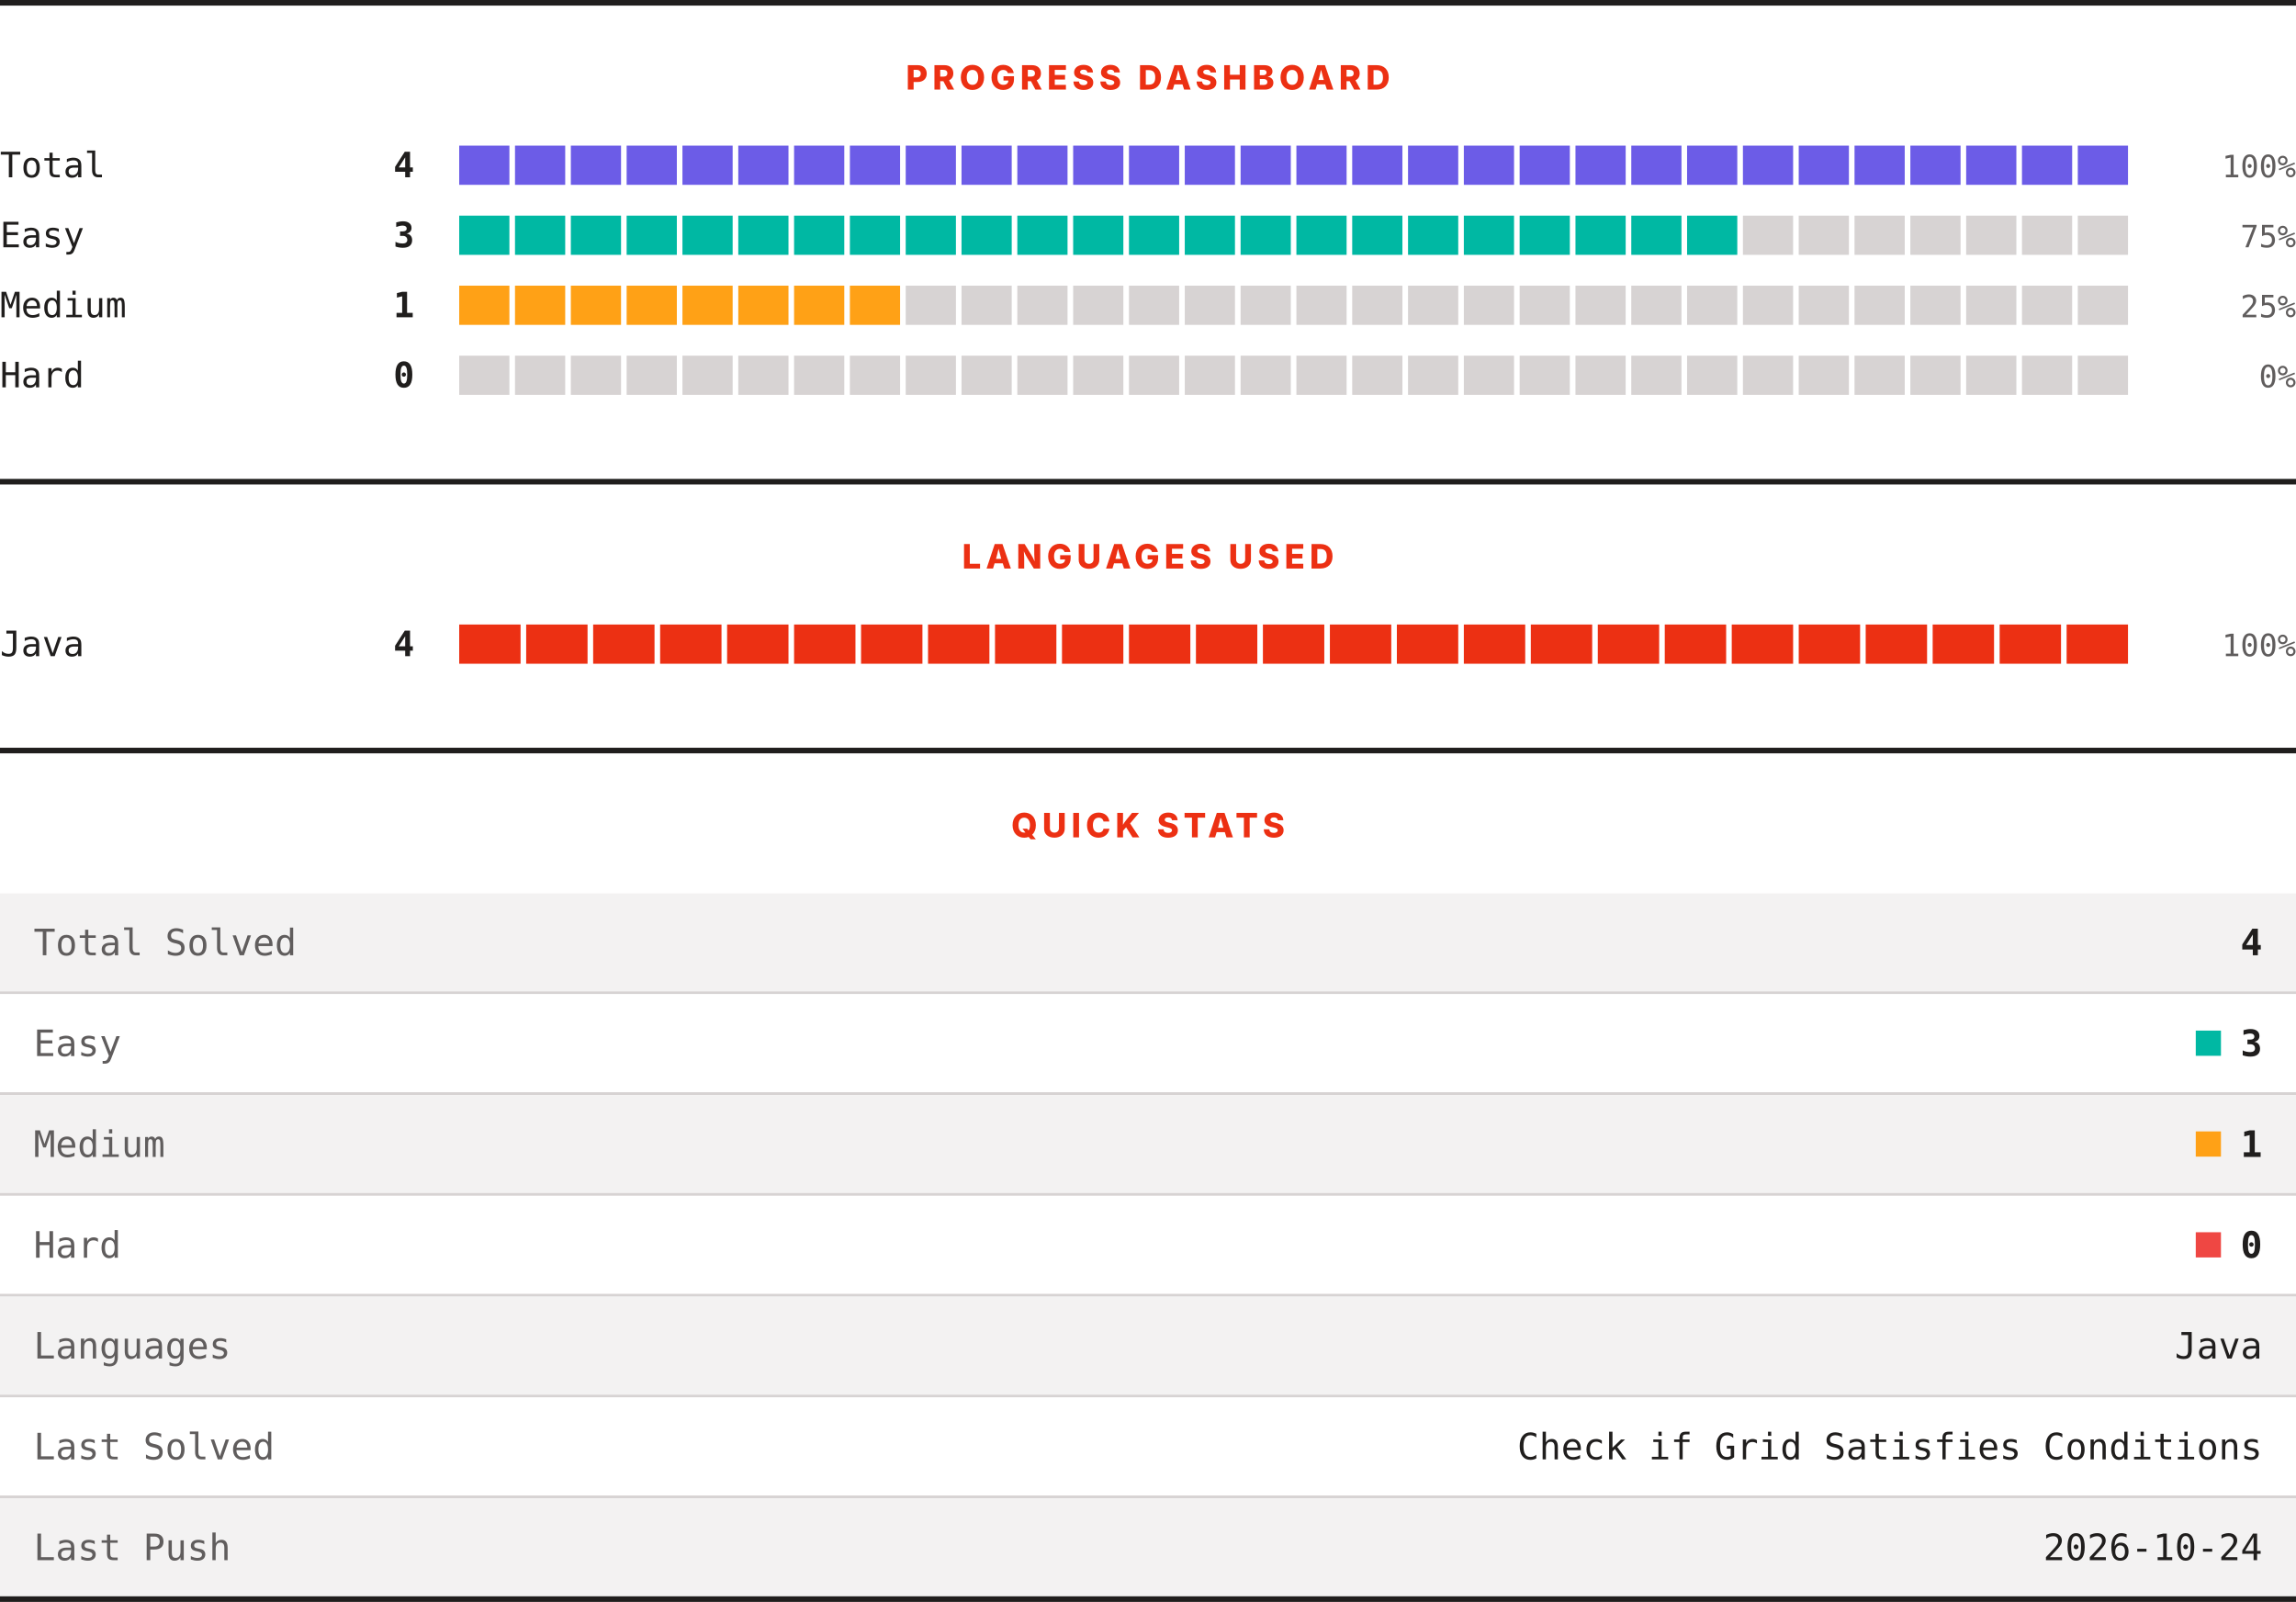
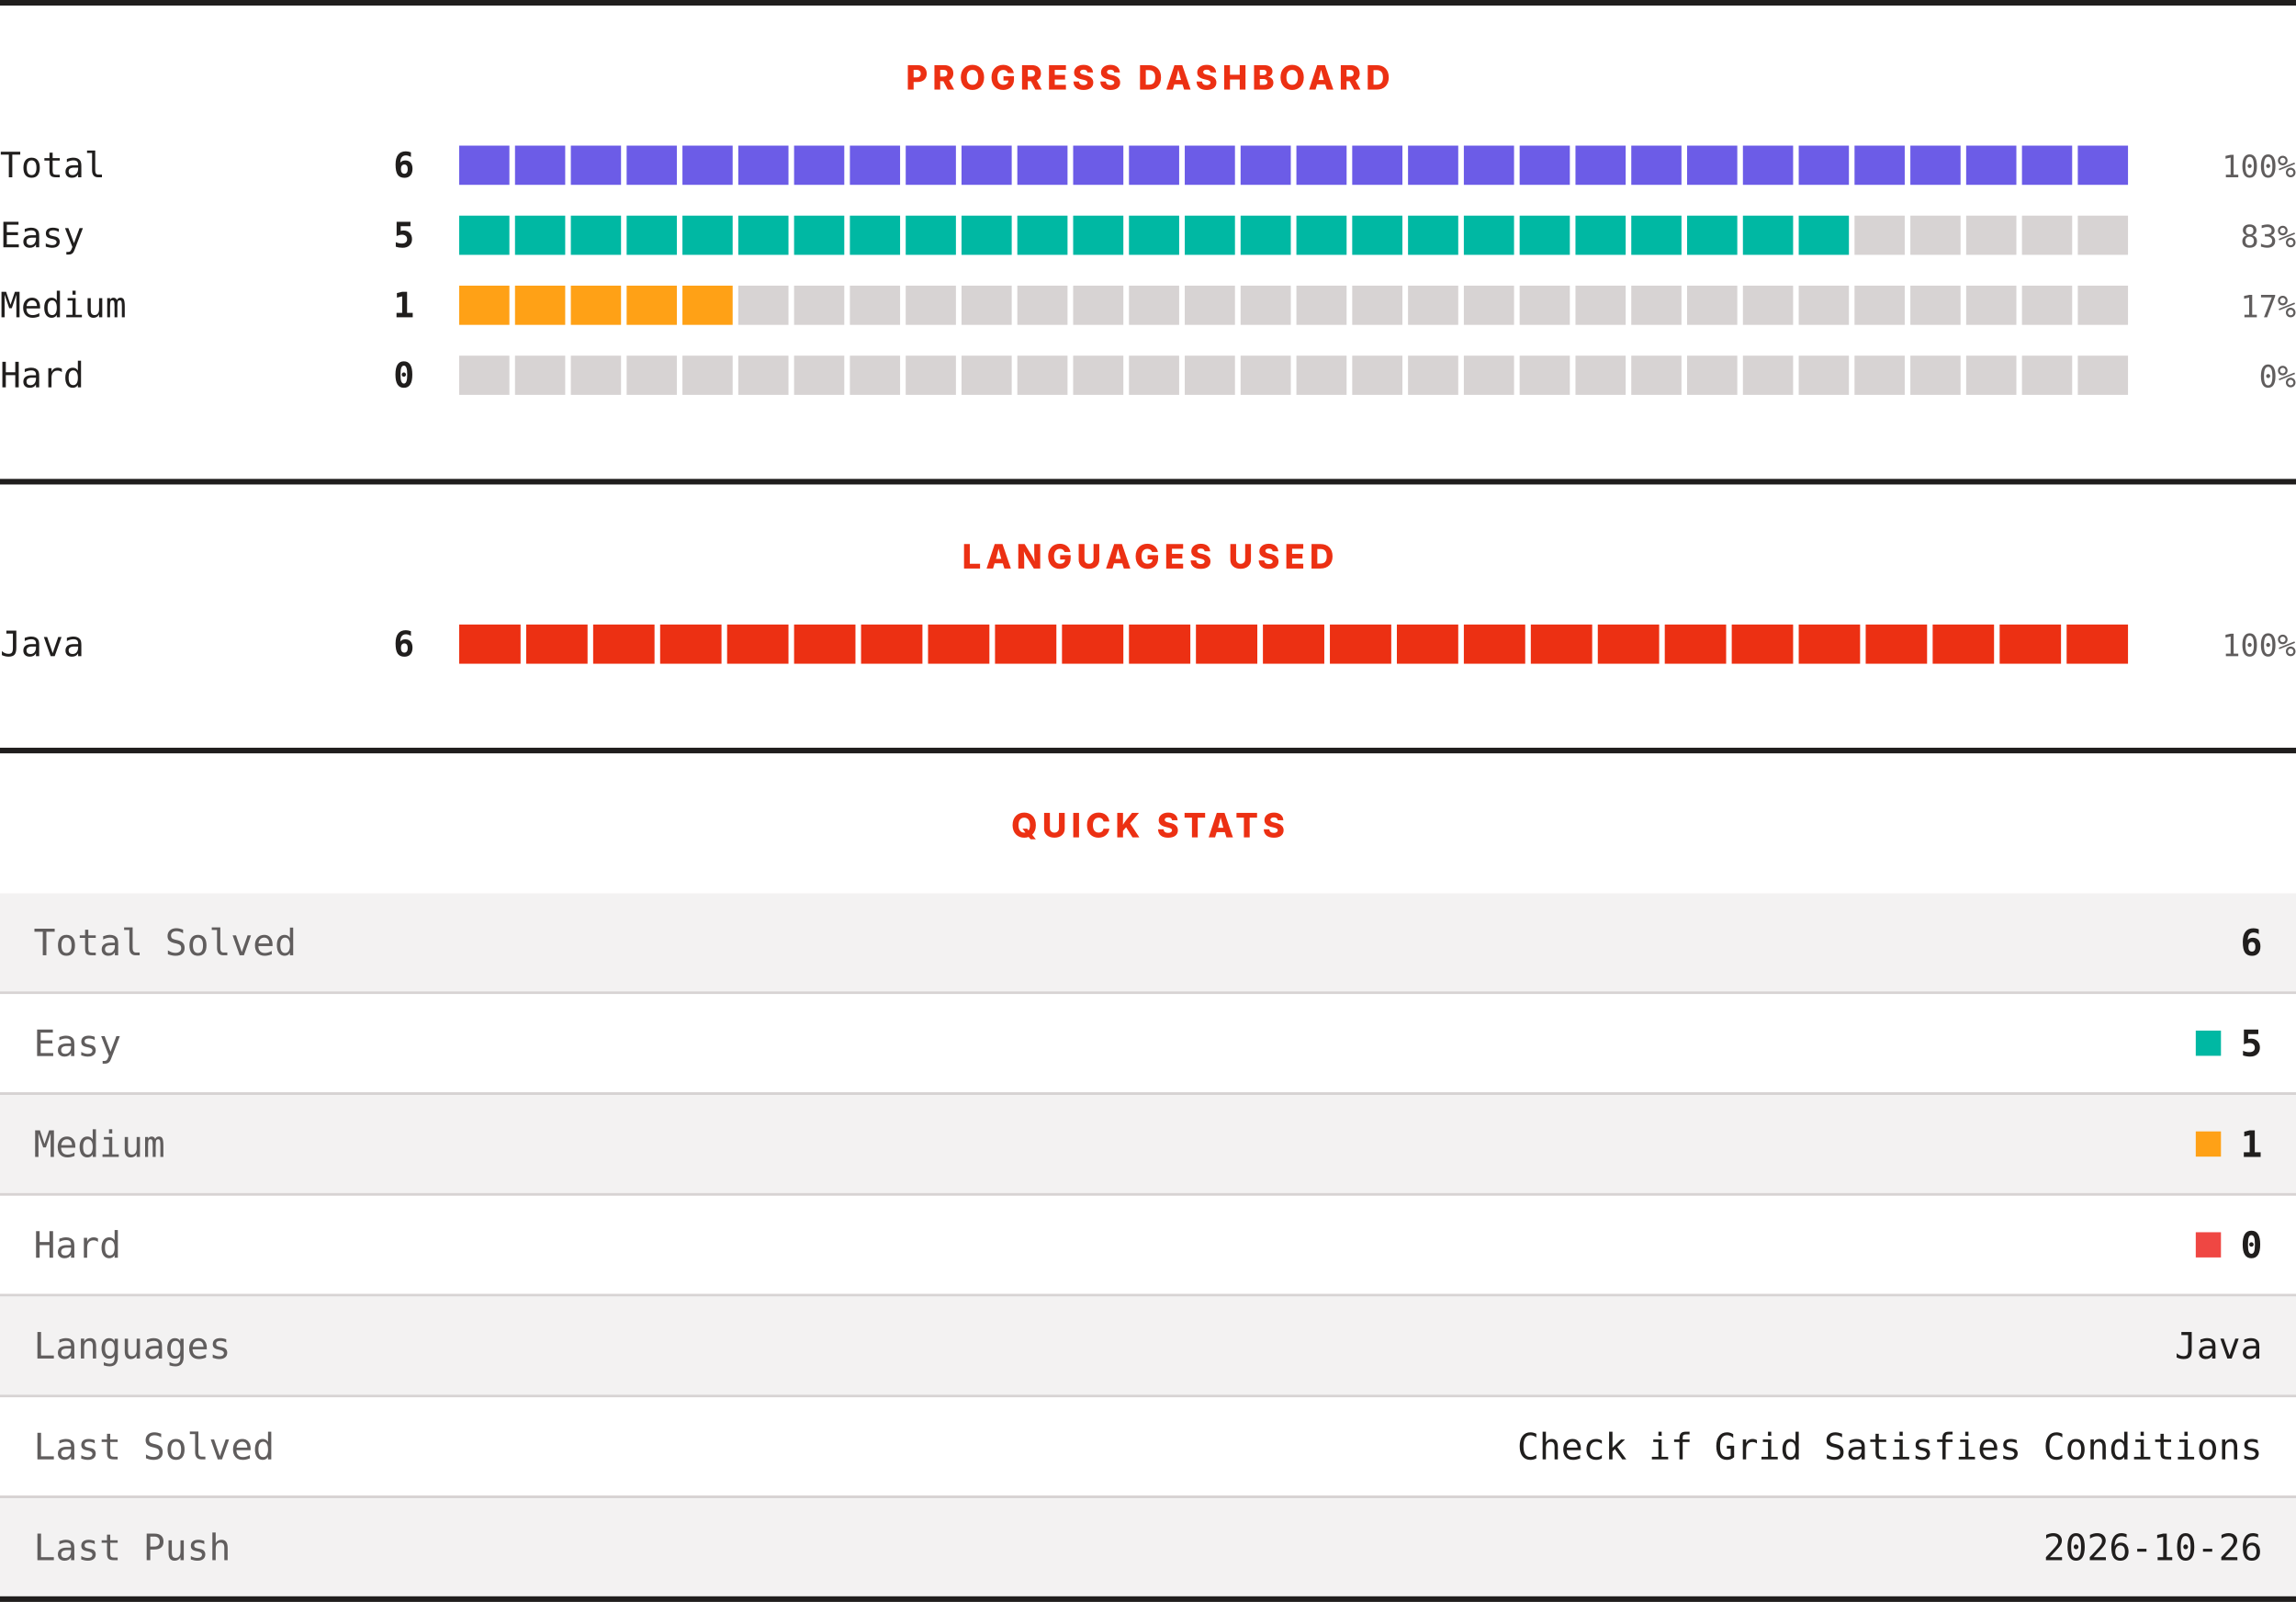
<svg xmlns="http://www.w3.org/2000/svg" width="820" height="572" viewBox="0 0 820 572" role="img" aria-label="LeetCode progress, languages and quick stats">
  <rect width="820" height="572" fill="#ffffff" />
  <rect x="0" y="0" width="820" height="2" fill="#201e1d" />
  <text x="410" y="32" text-anchor="middle" font-family="Archivo, system-ui, -apple-system, Segoe UI, sans-serif" font-size="12" font-weight="800" letter-spacing="1.68" fill="#ec3013">PROGRESS DASHBOARD</text>
  <text x="0" y="63.3" font-family="ui-monospace, SFMono-Regular, Menlo, Consolas, monospace" font-size="12.5" fill="#201e1d">Total</text>
-   <text x="148" y="63.3" text-anchor="end" font-family="ui-monospace, SFMono-Regular, Menlo, Consolas, monospace" font-size="12.5" font-weight="700" fill="#201e1d">4</text>
+   <text x="148" y="63.3" text-anchor="end" font-family="ui-monospace, SFMono-Regular, Menlo, Consolas, monospace" font-size="12.5" font-weight="700" fill="#201e1d">6</text>
  <rect x="164.00" y="52" width="17.93" height="14" fill="#6c5ce7" />
  <rect x="183.93" y="52" width="17.93" height="14" fill="#6c5ce7" />
  <rect x="203.87" y="52" width="17.93" height="14" fill="#6c5ce7" />
  <rect x="223.80" y="52" width="17.93" height="14" fill="#6c5ce7" />
  <rect x="243.73" y="52" width="17.93" height="14" fill="#6c5ce7" />
  <rect x="263.67" y="52" width="17.93" height="14" fill="#6c5ce7" />
  <rect x="283.60" y="52" width="17.93" height="14" fill="#6c5ce7" />
  <rect x="303.53" y="52" width="17.93" height="14" fill="#6c5ce7" />
  <rect x="323.47" y="52" width="17.93" height="14" fill="#6c5ce7" />
  <rect x="343.40" y="52" width="17.93" height="14" fill="#6c5ce7" />
  <rect x="363.33" y="52" width="17.93" height="14" fill="#6c5ce7" />
  <rect x="383.27" y="52" width="17.93" height="14" fill="#6c5ce7" />
  <rect x="403.20" y="52" width="17.93" height="14" fill="#6c5ce7" />
  <rect x="423.13" y="52" width="17.93" height="14" fill="#6c5ce7" />
  <rect x="443.07" y="52" width="17.93" height="14" fill="#6c5ce7" />
  <rect x="463.00" y="52" width="17.93" height="14" fill="#6c5ce7" />
  <rect x="482.93" y="52" width="17.93" height="14" fill="#6c5ce7" />
  <rect x="502.87" y="52" width="17.93" height="14" fill="#6c5ce7" />
  <rect x="522.80" y="52" width="17.93" height="14" fill="#6c5ce7" />
  <rect x="542.73" y="52" width="17.93" height="14" fill="#6c5ce7" />
  <rect x="562.67" y="52" width="17.93" height="14" fill="#6c5ce7" />
  <rect x="582.60" y="52" width="17.93" height="14" fill="#6c5ce7" />
  <rect x="602.53" y="52" width="17.93" height="14" fill="#6c5ce7" />
  <rect x="622.47" y="52" width="17.93" height="14" fill="#6c5ce7" />
  <rect x="642.40" y="52" width="17.93" height="14" fill="#6c5ce7" />
  <rect x="662.33" y="52" width="17.93" height="14" fill="#6c5ce7" />
  <rect x="682.27" y="52" width="17.93" height="14" fill="#6c5ce7" />
  <rect x="702.20" y="52" width="17.93" height="14" fill="#6c5ce7" />
  <rect x="722.13" y="52" width="17.93" height="14" fill="#6c5ce7" />
  <rect x="742.07" y="52" width="17.93" height="14" fill="#6c5ce7" />
  <text x="820" y="63.3" text-anchor="end" font-family="ui-monospace, SFMono-Regular, Menlo, Consolas, monospace" font-size="11" fill="#605d5d">100%</text>
  <text x="0" y="88.3" font-family="ui-monospace, SFMono-Regular, Menlo, Consolas, monospace" font-size="12.5" fill="#201e1d">Easy</text>
-   <text x="148" y="88.3" text-anchor="end" font-family="ui-monospace, SFMono-Regular, Menlo, Consolas, monospace" font-size="12.5" font-weight="700" fill="#201e1d">3</text>
+   <text x="148" y="88.3" text-anchor="end" font-family="ui-monospace, SFMono-Regular, Menlo, Consolas, monospace" font-size="12.5" font-weight="700" fill="#201e1d">5</text>
  <rect x="164.00" y="77" width="17.93" height="14" fill="#00b8a3" />
  <rect x="183.93" y="77" width="17.93" height="14" fill="#00b8a3" />
  <rect x="203.87" y="77" width="17.93" height="14" fill="#00b8a3" />
  <rect x="223.80" y="77" width="17.93" height="14" fill="#00b8a3" />
  <rect x="243.73" y="77" width="17.93" height="14" fill="#00b8a3" />
  <rect x="263.67" y="77" width="17.93" height="14" fill="#00b8a3" />
  <rect x="283.60" y="77" width="17.93" height="14" fill="#00b8a3" />
  <rect x="303.53" y="77" width="17.93" height="14" fill="#00b8a3" />
  <rect x="323.47" y="77" width="17.93" height="14" fill="#00b8a3" />
  <rect x="343.40" y="77" width="17.93" height="14" fill="#00b8a3" />
  <rect x="363.33" y="77" width="17.93" height="14" fill="#00b8a3" />
  <rect x="383.27" y="77" width="17.93" height="14" fill="#00b8a3" />
  <rect x="403.20" y="77" width="17.93" height="14" fill="#00b8a3" />
  <rect x="423.13" y="77" width="17.93" height="14" fill="#00b8a3" />
  <rect x="443.07" y="77" width="17.93" height="14" fill="#00b8a3" />
  <rect x="463.00" y="77" width="17.93" height="14" fill="#00b8a3" />
  <rect x="482.93" y="77" width="17.93" height="14" fill="#00b8a3" />
  <rect x="502.87" y="77" width="17.93" height="14" fill="#00b8a3" />
  <rect x="522.80" y="77" width="17.93" height="14" fill="#00b8a3" />
  <rect x="542.73" y="77" width="17.93" height="14" fill="#00b8a3" />
  <rect x="562.67" y="77" width="17.93" height="14" fill="#00b8a3" />
  <rect x="582.60" y="77" width="17.93" height="14" fill="#00b8a3" />
  <rect x="602.53" y="77" width="17.93" height="14" fill="#00b8a3" />
-   <rect x="622.47" y="77" width="17.93" height="14" fill="#d7d3d3" />
-   <rect x="642.40" y="77" width="17.93" height="14" fill="#d7d3d3" />
+   <rect x="622.47" y="77" width="17.93" height="14" fill="#00b8a3" />
+   <rect x="642.40" y="77" width="17.93" height="14" fill="#00b8a3" />
  <rect x="662.33" y="77" width="17.93" height="14" fill="#d7d3d3" />
  <rect x="682.27" y="77" width="17.93" height="14" fill="#d7d3d3" />
  <rect x="702.20" y="77" width="17.93" height="14" fill="#d7d3d3" />
  <rect x="722.13" y="77" width="17.93" height="14" fill="#d7d3d3" />
  <rect x="742.07" y="77" width="17.93" height="14" fill="#d7d3d3" />
-   <text x="820" y="88.3" text-anchor="end" font-family="ui-monospace, SFMono-Regular, Menlo, Consolas, monospace" font-size="11" fill="#605d5d">75%</text>
+   <text x="820" y="88.3" text-anchor="end" font-family="ui-monospace, SFMono-Regular, Menlo, Consolas, monospace" font-size="11" fill="#605d5d">83%</text>
  <text x="0" y="113.3" font-family="ui-monospace, SFMono-Regular, Menlo, Consolas, monospace" font-size="12.5" fill="#201e1d">Medium</text>
  <text x="148" y="113.3" text-anchor="end" font-family="ui-monospace, SFMono-Regular, Menlo, Consolas, monospace" font-size="12.5" font-weight="700" fill="#201e1d">1</text>
  <rect x="164.00" y="102" width="17.93" height="14" fill="#ffa116" />
  <rect x="183.93" y="102" width="17.93" height="14" fill="#ffa116" />
  <rect x="203.87" y="102" width="17.93" height="14" fill="#ffa116" />
  <rect x="223.80" y="102" width="17.93" height="14" fill="#ffa116" />
  <rect x="243.73" y="102" width="17.93" height="14" fill="#ffa116" />
-   <rect x="263.67" y="102" width="17.93" height="14" fill="#ffa116" />
-   <rect x="283.60" y="102" width="17.93" height="14" fill="#ffa116" />
-   <rect x="303.53" y="102" width="17.93" height="14" fill="#ffa116" />
+   <rect x="263.67" y="102" width="17.93" height="14" fill="#d7d3d3" />
+   <rect x="283.60" y="102" width="17.93" height="14" fill="#d7d3d3" />
+   <rect x="303.53" y="102" width="17.93" height="14" fill="#d7d3d3" />
  <rect x="323.47" y="102" width="17.93" height="14" fill="#d7d3d3" />
  <rect x="343.40" y="102" width="17.93" height="14" fill="#d7d3d3" />
  <rect x="363.33" y="102" width="17.93" height="14" fill="#d7d3d3" />
  <rect x="383.27" y="102" width="17.93" height="14" fill="#d7d3d3" />
  <rect x="403.20" y="102" width="17.93" height="14" fill="#d7d3d3" />
  <rect x="423.13" y="102" width="17.93" height="14" fill="#d7d3d3" />
  <rect x="443.07" y="102" width="17.93" height="14" fill="#d7d3d3" />
  <rect x="463.00" y="102" width="17.93" height="14" fill="#d7d3d3" />
  <rect x="482.93" y="102" width="17.93" height="14" fill="#d7d3d3" />
  <rect x="502.87" y="102" width="17.93" height="14" fill="#d7d3d3" />
  <rect x="522.80" y="102" width="17.93" height="14" fill="#d7d3d3" />
  <rect x="542.73" y="102" width="17.93" height="14" fill="#d7d3d3" />
  <rect x="562.67" y="102" width="17.93" height="14" fill="#d7d3d3" />
  <rect x="582.60" y="102" width="17.93" height="14" fill="#d7d3d3" />
  <rect x="602.53" y="102" width="17.93" height="14" fill="#d7d3d3" />
  <rect x="622.47" y="102" width="17.93" height="14" fill="#d7d3d3" />
  <rect x="642.40" y="102" width="17.93" height="14" fill="#d7d3d3" />
  <rect x="662.33" y="102" width="17.93" height="14" fill="#d7d3d3" />
  <rect x="682.27" y="102" width="17.93" height="14" fill="#d7d3d3" />
  <rect x="702.20" y="102" width="17.93" height="14" fill="#d7d3d3" />
  <rect x="722.13" y="102" width="17.93" height="14" fill="#d7d3d3" />
  <rect x="742.07" y="102" width="17.93" height="14" fill="#d7d3d3" />
-   <text x="820" y="113.3" text-anchor="end" font-family="ui-monospace, SFMono-Regular, Menlo, Consolas, monospace" font-size="11" fill="#605d5d">25%</text>
+   <text x="820" y="113.3" text-anchor="end" font-family="ui-monospace, SFMono-Regular, Menlo, Consolas, monospace" font-size="11" fill="#605d5d">17%</text>
  <text x="0" y="138.3" font-family="ui-monospace, SFMono-Regular, Menlo, Consolas, monospace" font-size="12.5" fill="#201e1d">Hard</text>
  <text x="148" y="138.3" text-anchor="end" font-family="ui-monospace, SFMono-Regular, Menlo, Consolas, monospace" font-size="12.5" font-weight="700" fill="#201e1d">0</text>
  <rect x="164.00" y="127" width="17.93" height="14" fill="#d7d3d3" />
  <rect x="183.93" y="127" width="17.93" height="14" fill="#d7d3d3" />
  <rect x="203.87" y="127" width="17.93" height="14" fill="#d7d3d3" />
  <rect x="223.80" y="127" width="17.93" height="14" fill="#d7d3d3" />
  <rect x="243.73" y="127" width="17.93" height="14" fill="#d7d3d3" />
  <rect x="263.67" y="127" width="17.93" height="14" fill="#d7d3d3" />
  <rect x="283.60" y="127" width="17.93" height="14" fill="#d7d3d3" />
  <rect x="303.53" y="127" width="17.93" height="14" fill="#d7d3d3" />
  <rect x="323.47" y="127" width="17.93" height="14" fill="#d7d3d3" />
  <rect x="343.40" y="127" width="17.93" height="14" fill="#d7d3d3" />
  <rect x="363.33" y="127" width="17.93" height="14" fill="#d7d3d3" />
  <rect x="383.27" y="127" width="17.93" height="14" fill="#d7d3d3" />
  <rect x="403.20" y="127" width="17.93" height="14" fill="#d7d3d3" />
  <rect x="423.13" y="127" width="17.93" height="14" fill="#d7d3d3" />
  <rect x="443.07" y="127" width="17.93" height="14" fill="#d7d3d3" />
  <rect x="463.00" y="127" width="17.93" height="14" fill="#d7d3d3" />
  <rect x="482.93" y="127" width="17.93" height="14" fill="#d7d3d3" />
  <rect x="502.87" y="127" width="17.93" height="14" fill="#d7d3d3" />
  <rect x="522.80" y="127" width="17.93" height="14" fill="#d7d3d3" />
  <rect x="542.73" y="127" width="17.93" height="14" fill="#d7d3d3" />
  <rect x="562.67" y="127" width="17.93" height="14" fill="#d7d3d3" />
  <rect x="582.60" y="127" width="17.93" height="14" fill="#d7d3d3" />
  <rect x="602.53" y="127" width="17.93" height="14" fill="#d7d3d3" />
  <rect x="622.47" y="127" width="17.93" height="14" fill="#d7d3d3" />
  <rect x="642.40" y="127" width="17.93" height="14" fill="#d7d3d3" />
  <rect x="662.33" y="127" width="17.93" height="14" fill="#d7d3d3" />
  <rect x="682.27" y="127" width="17.93" height="14" fill="#d7d3d3" />
  <rect x="702.20" y="127" width="17.93" height="14" fill="#d7d3d3" />
  <rect x="722.13" y="127" width="17.93" height="14" fill="#d7d3d3" />
  <rect x="742.07" y="127" width="17.93" height="14" fill="#d7d3d3" />
  <text x="820" y="138.3" text-anchor="end" font-family="ui-monospace, SFMono-Regular, Menlo, Consolas, monospace" font-size="11" fill="#605d5d">0%</text>
  <rect x="0" y="171" width="820" height="2" fill="#201e1d" />
  <text x="410" y="203" text-anchor="middle" font-family="Archivo, system-ui, -apple-system, Segoe UI, sans-serif" font-size="12" font-weight="800" letter-spacing="1.68" fill="#ec3013">LANGUAGES USED</text>
  <text x="0" y="234.3" font-family="ui-monospace, SFMono-Regular, Menlo, Consolas, monospace" font-size="12.5" fill="#201e1d">Java</text>
-   <text x="148" y="234.3" text-anchor="end" font-family="ui-monospace, SFMono-Regular, Menlo, Consolas, monospace" font-size="12.5" font-weight="700" fill="#201e1d">4</text>
+   <text x="148" y="234.3" text-anchor="end" font-family="ui-monospace, SFMono-Regular, Menlo, Consolas, monospace" font-size="12.5" font-weight="700" fill="#201e1d">6</text>
  <rect x="164.00" y="223" width="21.92" height="14" fill="#ec3013" />
  <rect x="187.92" y="223" width="21.92" height="14" fill="#ec3013" />
  <rect x="211.84" y="223" width="21.92" height="14" fill="#ec3013" />
  <rect x="235.76" y="223" width="21.92" height="14" fill="#ec3013" />
  <rect x="259.68" y="223" width="21.92" height="14" fill="#ec3013" />
  <rect x="283.60" y="223" width="21.92" height="14" fill="#ec3013" />
  <rect x="307.52" y="223" width="21.92" height="14" fill="#ec3013" />
  <rect x="331.44" y="223" width="21.92" height="14" fill="#ec3013" />
  <rect x="355.36" y="223" width="21.92" height="14" fill="#ec3013" />
  <rect x="379.28" y="223" width="21.92" height="14" fill="#ec3013" />
  <rect x="403.20" y="223" width="21.92" height="14" fill="#ec3013" />
  <rect x="427.12" y="223" width="21.92" height="14" fill="#ec3013" />
  <rect x="451.04" y="223" width="21.92" height="14" fill="#ec3013" />
  <rect x="474.96" y="223" width="21.92" height="14" fill="#ec3013" />
  <rect x="498.88" y="223" width="21.92" height="14" fill="#ec3013" />
  <rect x="522.80" y="223" width="21.92" height="14" fill="#ec3013" />
  <rect x="546.72" y="223" width="21.92" height="14" fill="#ec3013" />
  <rect x="570.64" y="223" width="21.92" height="14" fill="#ec3013" />
  <rect x="594.56" y="223" width="21.92" height="14" fill="#ec3013" />
  <rect x="618.48" y="223" width="21.92" height="14" fill="#ec3013" />
  <rect x="642.40" y="223" width="21.92" height="14" fill="#ec3013" />
  <rect x="666.32" y="223" width="21.92" height="14" fill="#ec3013" />
  <rect x="690.24" y="223" width="21.92" height="14" fill="#ec3013" />
  <rect x="714.16" y="223" width="21.92" height="14" fill="#ec3013" />
  <rect x="738.08" y="223" width="21.92" height="14" fill="#ec3013" />
  <text x="820" y="234.3" text-anchor="end" font-family="ui-monospace, SFMono-Regular, Menlo, Consolas, monospace" font-size="11" fill="#605d5d">100%</text>
  <rect x="0" y="267" width="820" height="2" fill="#201e1d" />
  <text x="410" y="299" text-anchor="middle" font-family="Archivo, system-ui, -apple-system, Segoe UI, sans-serif" font-size="12" font-weight="800" letter-spacing="1.68" fill="#ec3013">QUICK STATS</text>
  <rect x="0" y="319" width="820" height="35" fill="#f3f2f2" />
  <text x="12" y="341.1" font-family="ui-monospace, SFMono-Regular, Menlo, Consolas, monospace" font-size="13" fill="#605d5d">Total Solved</text>
-   <text x="808" y="341.1" text-anchor="end" font-family="ui-monospace, SFMono-Regular, Menlo, Consolas, monospace" font-size="13" font-weight="700" fill="#201e1d">4</text>
+   <text x="808" y="341.1" text-anchor="end" font-family="ui-monospace, SFMono-Regular, Menlo, Consolas, monospace" font-size="13" font-weight="700" fill="#201e1d">6</text>
  <rect x="0" y="354" width="820" height="1" fill="#d7d3d3" />
  <rect x="0" y="355" width="820" height="35" fill="#ffffff" />
  <text x="12" y="377.1" font-family="ui-monospace, SFMono-Regular, Menlo, Consolas, monospace" font-size="13" fill="#605d5d">Easy</text>
  <rect x="784.2" y="368" width="9" height="9" fill="#00b8a3" />
-   <text x="808" y="377.1" text-anchor="end" font-family="ui-monospace, SFMono-Regular, Menlo, Consolas, monospace" font-size="13" font-weight="700" fill="#201e1d">3</text>
+   <text x="808" y="377.1" text-anchor="end" font-family="ui-monospace, SFMono-Regular, Menlo, Consolas, monospace" font-size="13" font-weight="700" fill="#201e1d">5</text>
  <rect x="0" y="390" width="820" height="1" fill="#d7d3d3" />
  <rect x="0" y="391" width="820" height="35" fill="#f3f2f2" />
  <text x="12" y="413.1" font-family="ui-monospace, SFMono-Regular, Menlo, Consolas, monospace" font-size="13" fill="#605d5d">Medium</text>
  <rect x="784.2" y="404" width="9" height="9" fill="#ffa116" />
  <text x="808" y="413.1" text-anchor="end" font-family="ui-monospace, SFMono-Regular, Menlo, Consolas, monospace" font-size="13" font-weight="700" fill="#201e1d">1</text>
  <rect x="0" y="426" width="820" height="1" fill="#d7d3d3" />
  <rect x="0" y="427" width="820" height="35" fill="#ffffff" />
  <text x="12" y="449.1" font-family="ui-monospace, SFMono-Regular, Menlo, Consolas, monospace" font-size="13" fill="#605d5d">Hard</text>
  <rect x="784.2" y="440" width="9" height="9" fill="#ef4743" />
  <text x="808" y="449.1" text-anchor="end" font-family="ui-monospace, SFMono-Regular, Menlo, Consolas, monospace" font-size="13" font-weight="700" fill="#201e1d">0</text>
  <rect x="0" y="462" width="820" height="1" fill="#d7d3d3" />
  <rect x="0" y="463" width="820" height="35" fill="#f3f2f2" />
  <text x="12" y="485.1" font-family="ui-monospace, SFMono-Regular, Menlo, Consolas, monospace" font-size="13" fill="#605d5d">Languages</text>
  <text x="808" y="485.1" text-anchor="end" font-family="ui-monospace, SFMono-Regular, Menlo, Consolas, monospace" font-size="13" fill="#201e1d">Java</text>
  <rect x="0" y="498" width="820" height="1" fill="#d7d3d3" />
  <rect x="0" y="499" width="820" height="35" fill="#ffffff" />
  <text x="12" y="521.1" font-family="ui-monospace, SFMono-Regular, Menlo, Consolas, monospace" font-size="13" fill="#605d5d">Last Solved</text>
  <text x="808" y="521.1" text-anchor="end" font-family="ui-monospace, SFMono-Regular, Menlo, Consolas, monospace" font-size="13" fill="#201e1d">Check if Grid Satisfies Conditions</text>
  <rect x="0" y="534" width="820" height="1" fill="#d7d3d3" />
  <rect x="0" y="535" width="820" height="35" fill="#f3f2f2" />
  <text x="12" y="557.1" font-family="ui-monospace, SFMono-Regular, Menlo, Consolas, monospace" font-size="13" fill="#605d5d">Last Push</text>
-   <text x="808" y="557.1" text-anchor="end" font-family="ui-monospace, SFMono-Regular, Menlo, Consolas, monospace" font-size="13" fill="#201e1d">2026-10-24</text>
+   <text x="808" y="557.1" text-anchor="end" font-family="ui-monospace, SFMono-Regular, Menlo, Consolas, monospace" font-size="13" fill="#201e1d">2026-10-26</text>
  <rect x="0" y="570" width="820" height="2" fill="#201e1d" />
</svg>
